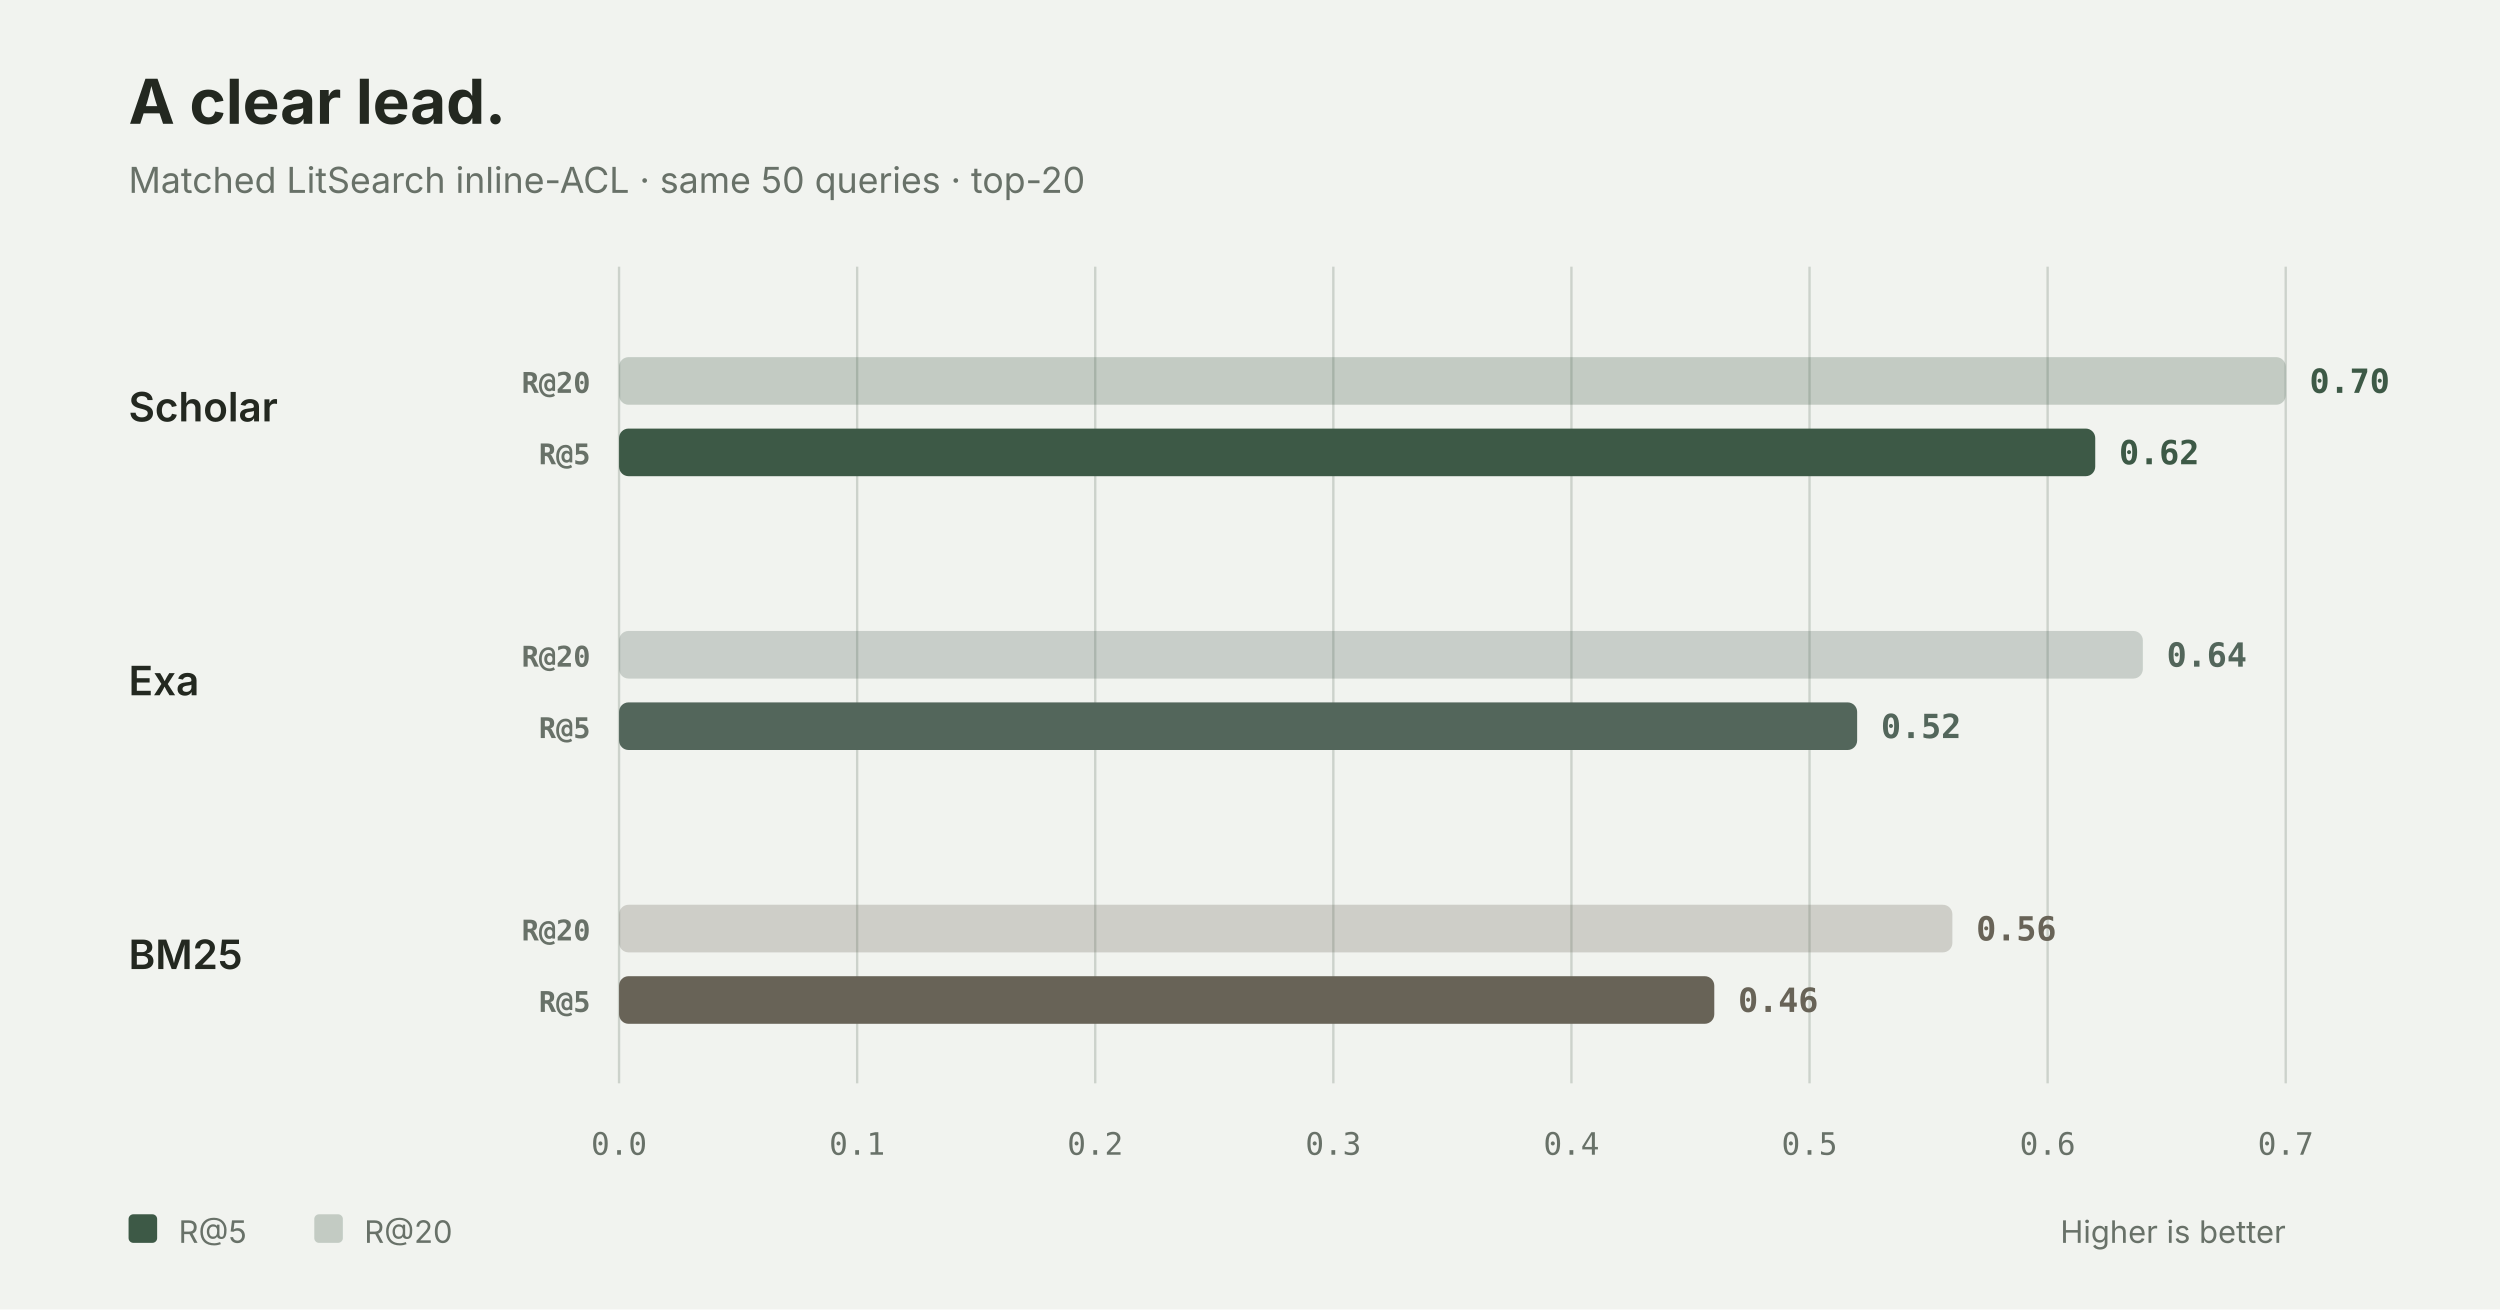
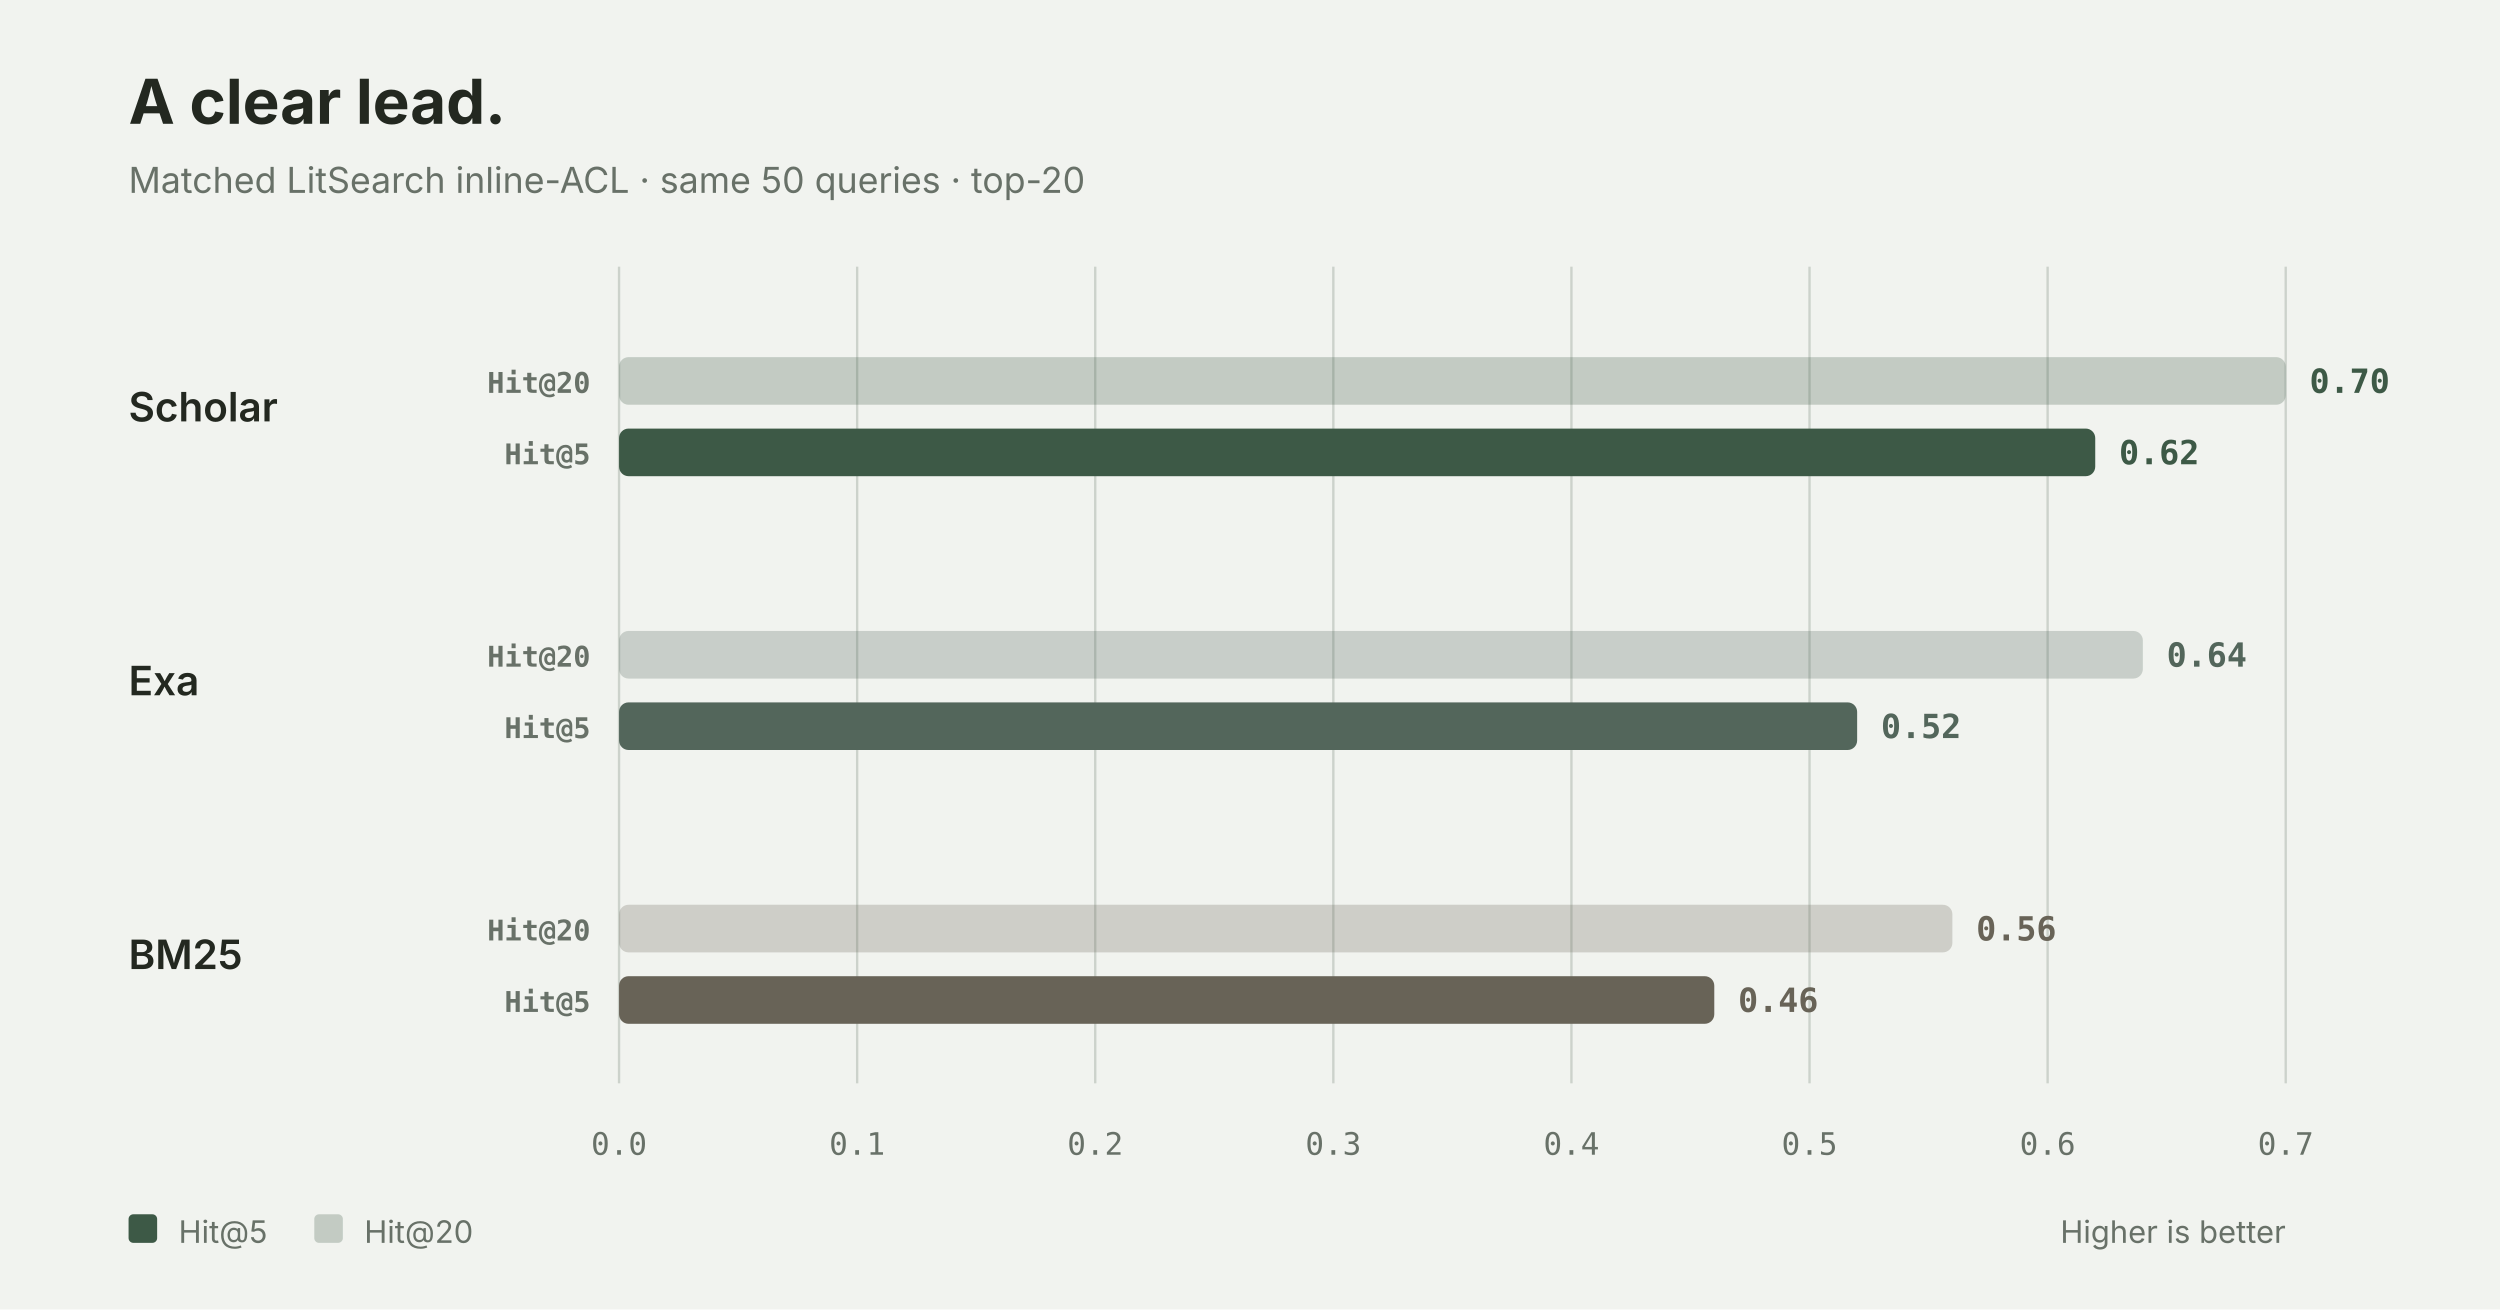
<svg xmlns="http://www.w3.org/2000/svg" width="1050" height="550" viewBox="0 0 1050 550" role="img">
  <rect width="100%" height="100%" fill="#F1F3EF" />
  <text x="54.0" y="52.0" font-family="Inter, IBM Plex Sans, ui-sans-serif, system-ui, sans-serif" font-size="26" font-weight="650" fill="#232820" text-anchor="start">A clear lead.</text>
  <text x="54.0" y="81.0" font-family="Inter, IBM Plex Sans, ui-sans-serif, system-ui, sans-serif" font-size="15" font-weight="400" fill="#687168" text-anchor="start">Matched LitSearch inline-ACL · same 50 queries · top-20</text>
  <line x1="260.0" y1="112" x2="260.0" y2="455" stroke="#CCD2CB" />
  <text x="260.0" y="485.0" font-family="IBM Plex Mono, SFMono-Regular, Consolas, monospace" font-size="13" font-weight="400" fill="#687168" text-anchor="middle">0.0</text>
  <line x1="360.0" y1="112" x2="360.0" y2="455" stroke="#CCD2CB" />
  <text x="360.0" y="485.0" font-family="IBM Plex Mono, SFMono-Regular, Consolas, monospace" font-size="13" font-weight="400" fill="#687168" text-anchor="middle">0.1</text>
  <line x1="460.0" y1="112" x2="460.0" y2="455" stroke="#CCD2CB" />
  <text x="460.0" y="485.0" font-family="IBM Plex Mono, SFMono-Regular, Consolas, monospace" font-size="13" font-weight="400" fill="#687168" text-anchor="middle">0.2</text>
  <line x1="560.0" y1="112" x2="560.0" y2="455" stroke="#CCD2CB" />
  <text x="560.0" y="485.0" font-family="IBM Plex Mono, SFMono-Regular, Consolas, monospace" font-size="13" font-weight="400" fill="#687168" text-anchor="middle">0.3</text>
  <line x1="660.0" y1="112" x2="660.0" y2="455" stroke="#CCD2CB" />
  <text x="660.0" y="485.0" font-family="IBM Plex Mono, SFMono-Regular, Consolas, monospace" font-size="13" font-weight="400" fill="#687168" text-anchor="middle">0.4</text>
  <line x1="760.0" y1="112" x2="760.0" y2="455" stroke="#CCD2CB" />
  <text x="760.0" y="485.0" font-family="IBM Plex Mono, SFMono-Regular, Consolas, monospace" font-size="13" font-weight="400" fill="#687168" text-anchor="middle">0.5</text>
  <line x1="860.0" y1="112" x2="860.0" y2="455" stroke="#CCD2CB" />
  <text x="860.0" y="485.0" font-family="IBM Plex Mono, SFMono-Regular, Consolas, monospace" font-size="13" font-weight="400" fill="#687168" text-anchor="middle">0.6</text>
  <line x1="960.0" y1="112" x2="960.0" y2="455" stroke="#CCD2CB" />
  <text x="960.0" y="485.0" font-family="IBM Plex Mono, SFMono-Regular, Consolas, monospace" font-size="13" font-weight="400" fill="#687168" text-anchor="middle">0.7</text>
  <text x="54.0" y="177.0" font-family="Inter, IBM Plex Sans, ui-sans-serif, system-ui, sans-serif" font-size="17" font-weight="600" fill="#232820" text-anchor="start">Scholar</text>
  <rect x="260" y="150" width="700.0" height="20" rx="4" fill="#3D5946" opacity="0.26" />
  <text x="970.0" y="165.0" font-family="IBM Plex Mono, SFMono-Regular, Consolas, monospace" font-size="14" font-weight="650" fill="#3D5946" text-anchor="start">0.70</text>
-   <text x="248.0" y="165.0" font-family="IBM Plex Mono, SFMono-Regular, Consolas, monospace" font-size="12" font-weight="550" fill="#687168" text-anchor="end">R@20</text>
+   <text x="248.0" y="165.0" font-family="IBM Plex Mono, SFMono-Regular, Consolas, monospace" font-size="12" font-weight="550" fill="#687168" text-anchor="end">Hit@20</text>
  <rect x="260" y="180" width="620.0" height="20" rx="4" fill="#3D5946" opacity="1.0" />
  <text x="890.0" y="195.0" font-family="IBM Plex Mono, SFMono-Regular, Consolas, monospace" font-size="14" font-weight="650" fill="#3D5946" text-anchor="start">0.62</text>
-   <text x="248.0" y="195.0" font-family="IBM Plex Mono, SFMono-Regular, Consolas, monospace" font-size="12" font-weight="550" fill="#687168" text-anchor="end">R@5</text>
+   <text x="248.0" y="195.0" font-family="IBM Plex Mono, SFMono-Regular, Consolas, monospace" font-size="12" font-weight="550" fill="#687168" text-anchor="end">Hit@5</text>
  <text x="54.0" y="292.0" font-family="Inter, IBM Plex Sans, ui-sans-serif, system-ui, sans-serif" font-size="17" font-weight="600" fill="#232820" text-anchor="start">Exa</text>
  <rect x="260" y="265" width="640.0" height="20" rx="4" fill="#53665B" opacity="0.26" />
  <text x="910.0" y="280.0" font-family="IBM Plex Mono, SFMono-Regular, Consolas, monospace" font-size="14" font-weight="650" fill="#53665B" text-anchor="start">0.64</text>
-   <text x="248.0" y="280.0" font-family="IBM Plex Mono, SFMono-Regular, Consolas, monospace" font-size="12" font-weight="550" fill="#687168" text-anchor="end">R@20</text>
+   <text x="248.0" y="280.0" font-family="IBM Plex Mono, SFMono-Regular, Consolas, monospace" font-size="12" font-weight="550" fill="#687168" text-anchor="end">Hit@20</text>
  <rect x="260" y="295" width="520.0" height="20" rx="4" fill="#53665B" opacity="1.0" />
  <text x="790.0" y="310.0" font-family="IBM Plex Mono, SFMono-Regular, Consolas, monospace" font-size="14" font-weight="650" fill="#53665B" text-anchor="start">0.52</text>
-   <text x="248.0" y="310.0" font-family="IBM Plex Mono, SFMono-Regular, Consolas, monospace" font-size="12" font-weight="550" fill="#687168" text-anchor="end">R@5</text>
+   <text x="248.0" y="310.0" font-family="IBM Plex Mono, SFMono-Regular, Consolas, monospace" font-size="12" font-weight="550" fill="#687168" text-anchor="end">Hit@5</text>
  <text x="54.0" y="407.0" font-family="Inter, IBM Plex Sans, ui-sans-serif, system-ui, sans-serif" font-size="17" font-weight="600" fill="#232820" text-anchor="start">BM25</text>
  <rect x="260" y="380" width="560.0" height="20" rx="4" fill="#686357" opacity="0.26" />
  <text x="830.0" y="395.0" font-family="IBM Plex Mono, SFMono-Regular, Consolas, monospace" font-size="14" font-weight="650" fill="#686357" text-anchor="start">0.56</text>
-   <text x="248.0" y="395.0" font-family="IBM Plex Mono, SFMono-Regular, Consolas, monospace" font-size="12" font-weight="550" fill="#687168" text-anchor="end">R@20</text>
+   <text x="248.0" y="395.0" font-family="IBM Plex Mono, SFMono-Regular, Consolas, monospace" font-size="12" font-weight="550" fill="#687168" text-anchor="end">Hit@20</text>
  <rect x="260" y="410" width="460.0" height="20" rx="4" fill="#686357" opacity="1.0" />
  <text x="730.0" y="425.0" font-family="IBM Plex Mono, SFMono-Regular, Consolas, monospace" font-size="14" font-weight="650" fill="#686357" text-anchor="start">0.46</text>
-   <text x="248.0" y="425.0" font-family="IBM Plex Mono, SFMono-Regular, Consolas, monospace" font-size="12" font-weight="550" fill="#687168" text-anchor="end">R@5</text>
+   <text x="248.0" y="425.0" font-family="IBM Plex Mono, SFMono-Regular, Consolas, monospace" font-size="12" font-weight="550" fill="#687168" text-anchor="end">Hit@5</text>
  <rect x="54" y="510" width="12" height="12" rx="2" fill="#3D5946" />
-   <text x="75.0" y="522.0" font-family="Inter, IBM Plex Sans, ui-sans-serif, system-ui, sans-serif" font-size="13" font-weight="400" fill="#687168" text-anchor="start">R@5</text>
+   <text x="75.0" y="522.0" font-family="Inter, IBM Plex Sans, ui-sans-serif, system-ui, sans-serif" font-size="13" font-weight="400" fill="#687168" text-anchor="start">Hit@5</text>
  <rect x="132" y="510" width="12" height="12" rx="2" fill="#3D5946" opacity="0.26" />
-   <text x="153.0" y="522.0" font-family="Inter, IBM Plex Sans, ui-sans-serif, system-ui, sans-serif" font-size="13" font-weight="400" fill="#687168" text-anchor="start">R@20</text>
+   <text x="153.0" y="522.0" font-family="Inter, IBM Plex Sans, ui-sans-serif, system-ui, sans-serif" font-size="13" font-weight="400" fill="#687168" text-anchor="start">Hit@20</text>
  <text x="960.0" y="522.0" font-family="Inter, IBM Plex Sans, ui-sans-serif, system-ui, sans-serif" font-size="13" font-weight="400" fill="#687168" text-anchor="end">Higher is better</text>
</svg>
